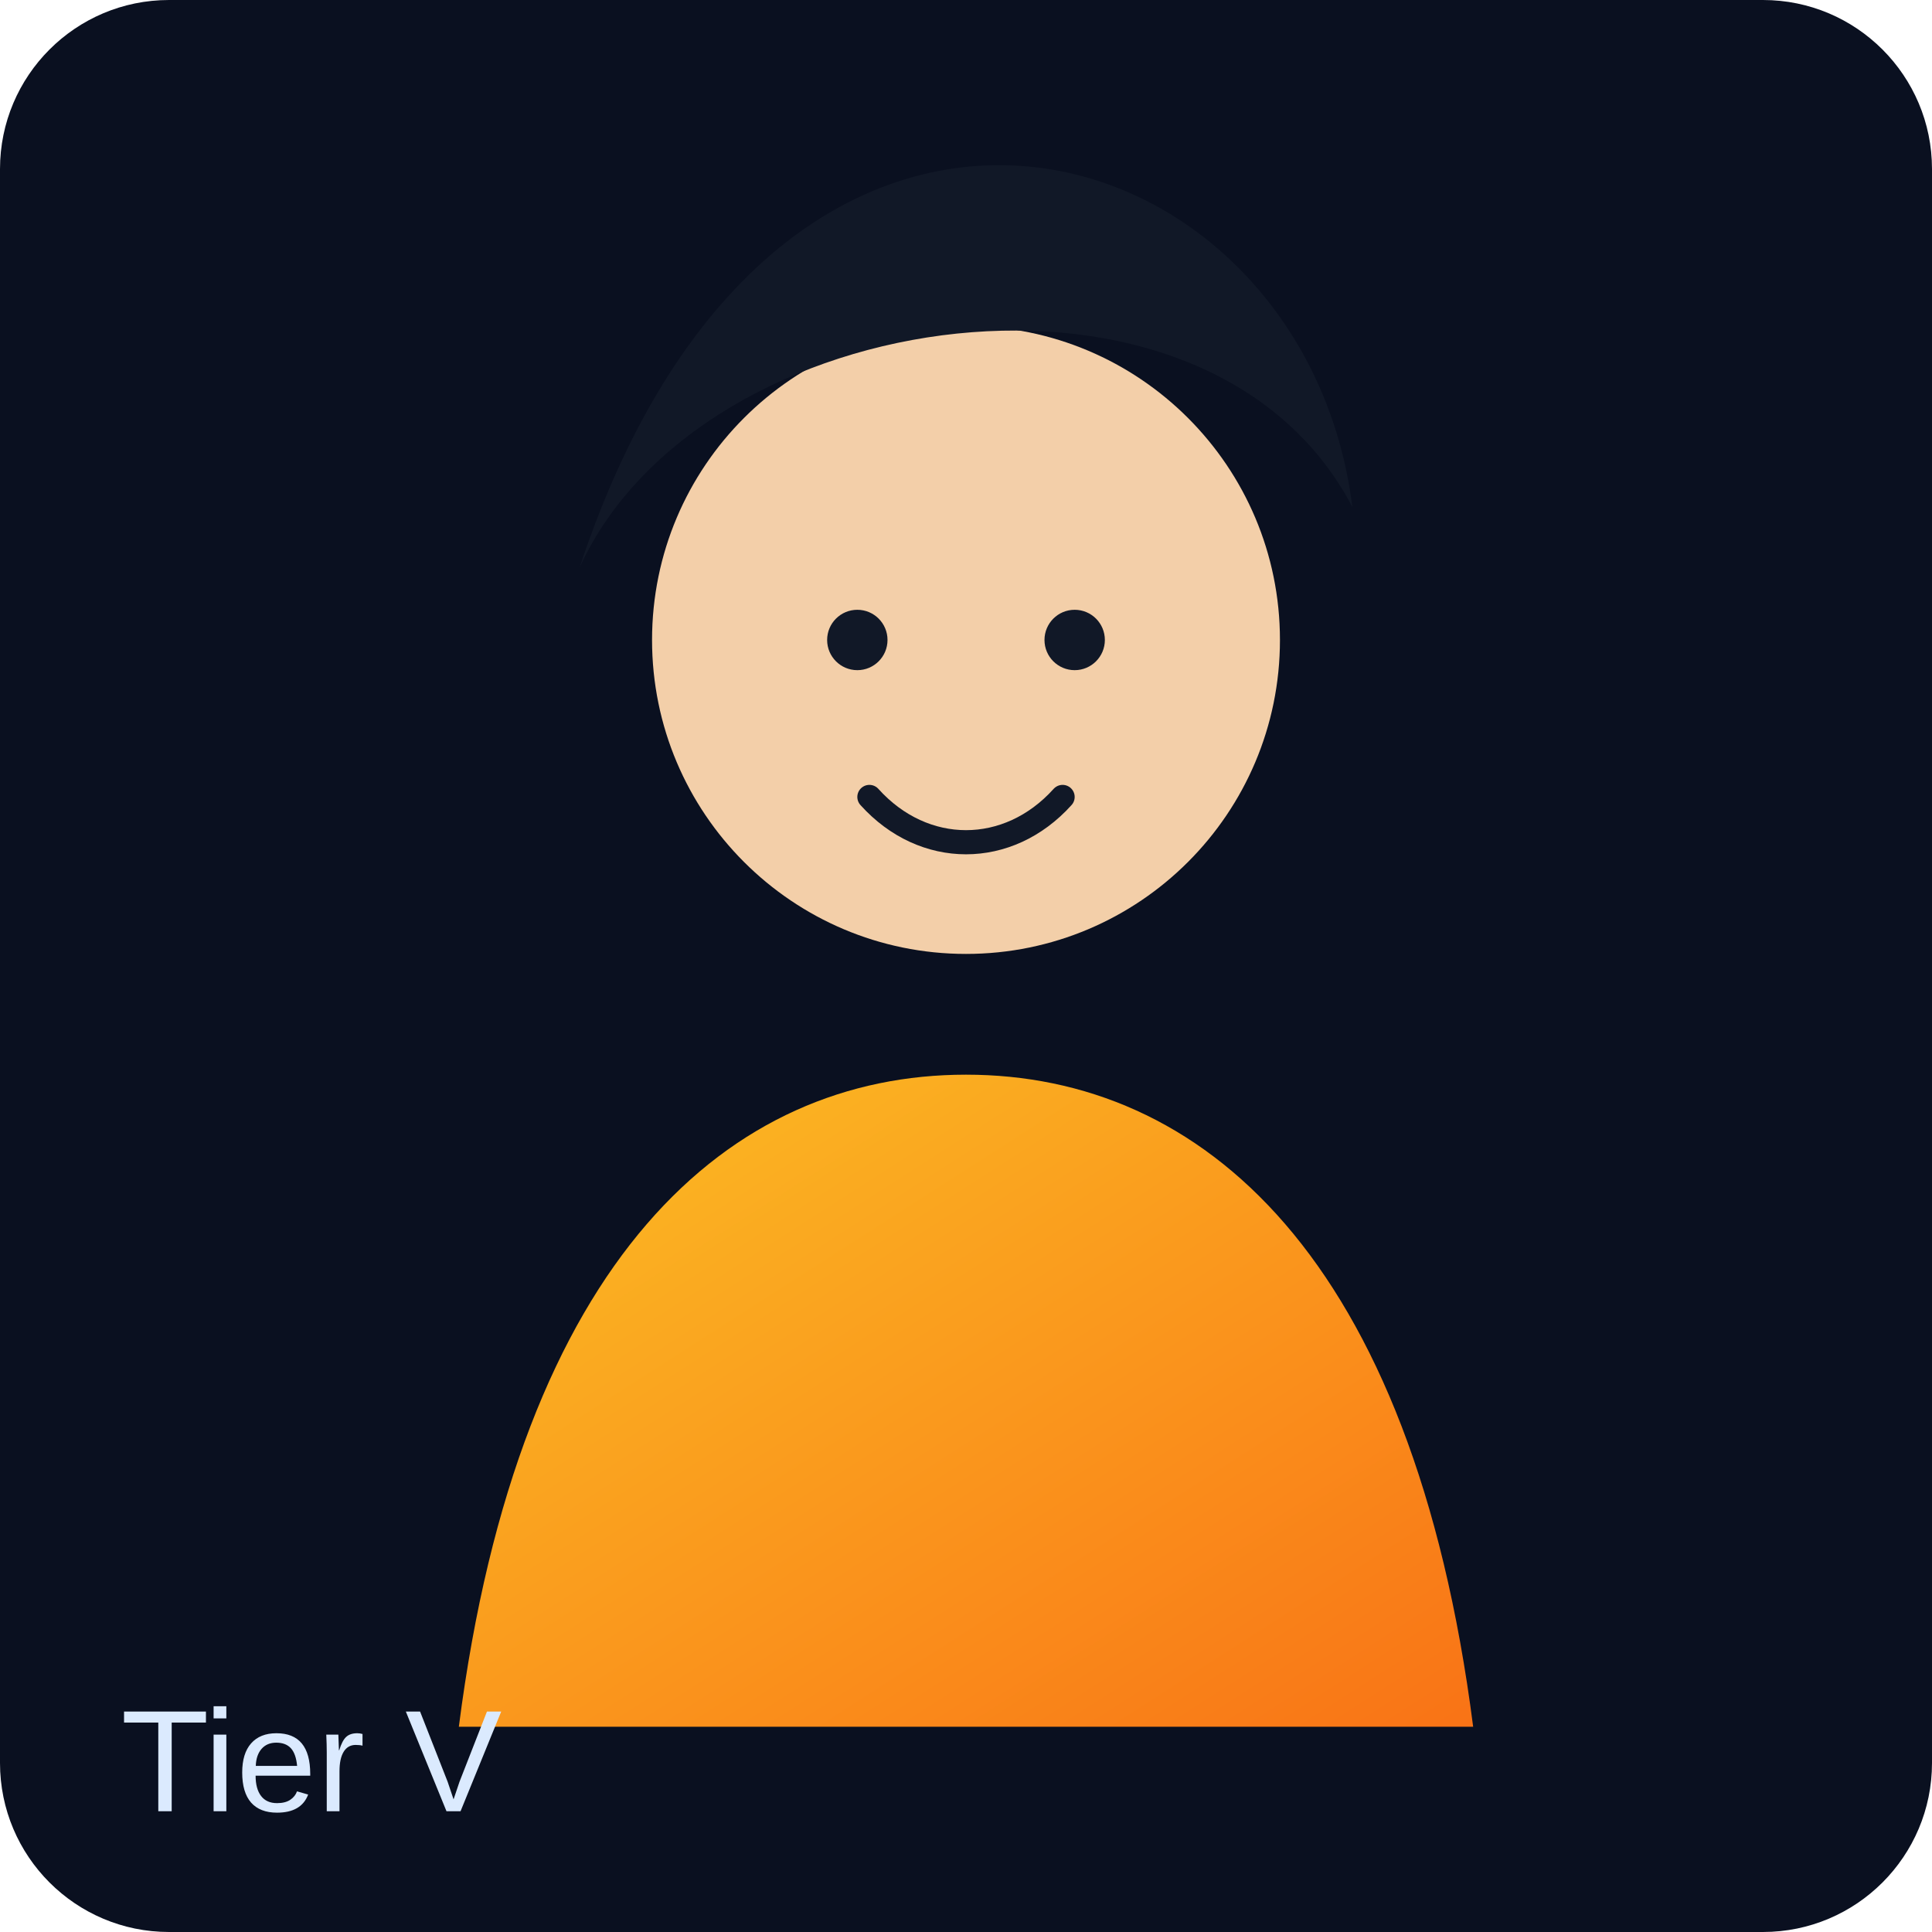
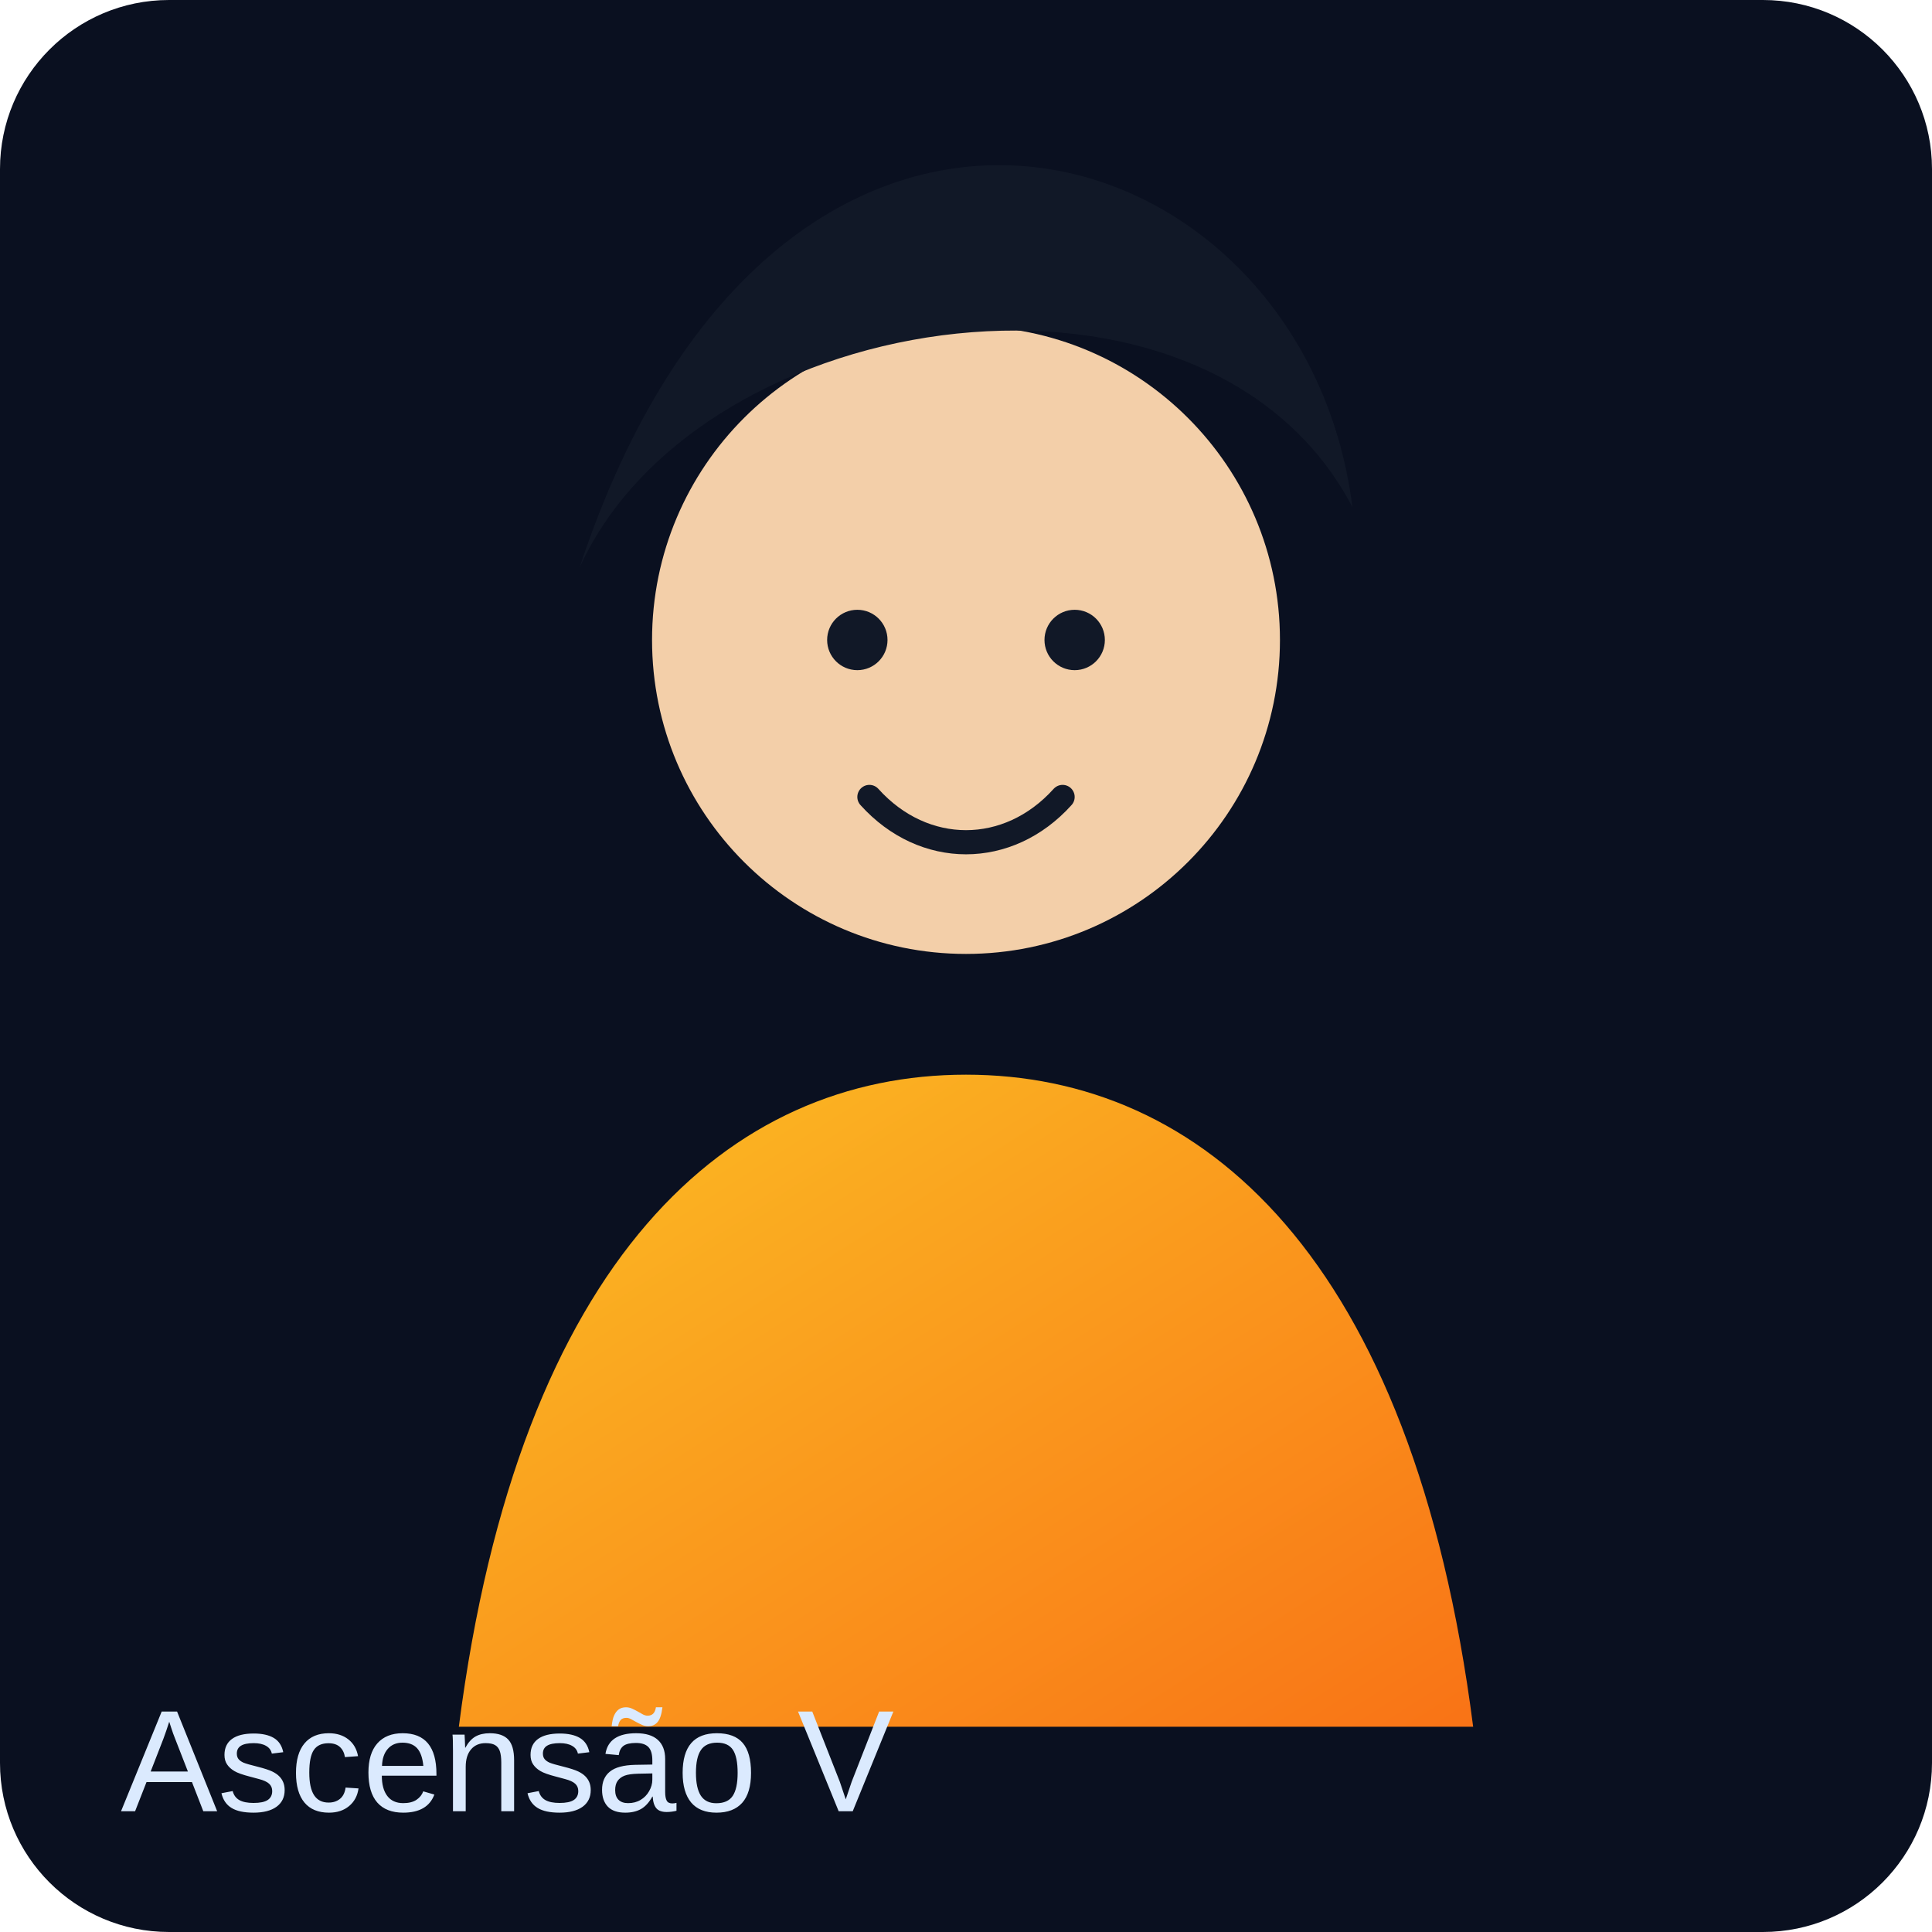
<svg xmlns="http://www.w3.org/2000/svg" viewBox="0 0 320 320">
  <defs>
    <linearGradient id="g" x1="0" y1="0" x2="1" y2="1">
      <stop offset="0%" stop-color="#fbbf24" />
      <stop offset="100%" stop-color="#f97316" />
    </linearGradient>
  </defs>
  <rect width="320" height="320" rx="28" fill="#0a1020" />
  <circle cx="160" cy="106" r="52" fill="#f3cfa9" />
  <path d="M76 286c10-78 45-108 84-108s74 30 84 108" fill="url(#g)" />
  <path d="M96 94c20-44 104-56 128-10-8-64-95-90-128 10z" fill="#111827" />
  <circle cx="142" cy="106" r="5" fill="#111827" />
  <circle cx="178" cy="106" r="5" fill="#111827" />
  <path d="M144 132c9 10 23 10 32 0" stroke="#111827" stroke-width="4" fill="none" stroke-linecap="round" />
-   <text x="20" y="300" fill="#dbeafe" font-size="24" font-family="Arial">Tier V</text>
+   <text x="20" y="300" fill="#dbeafe" font-size="24" font-family="Arial">Ascensão V</text>
</svg>
